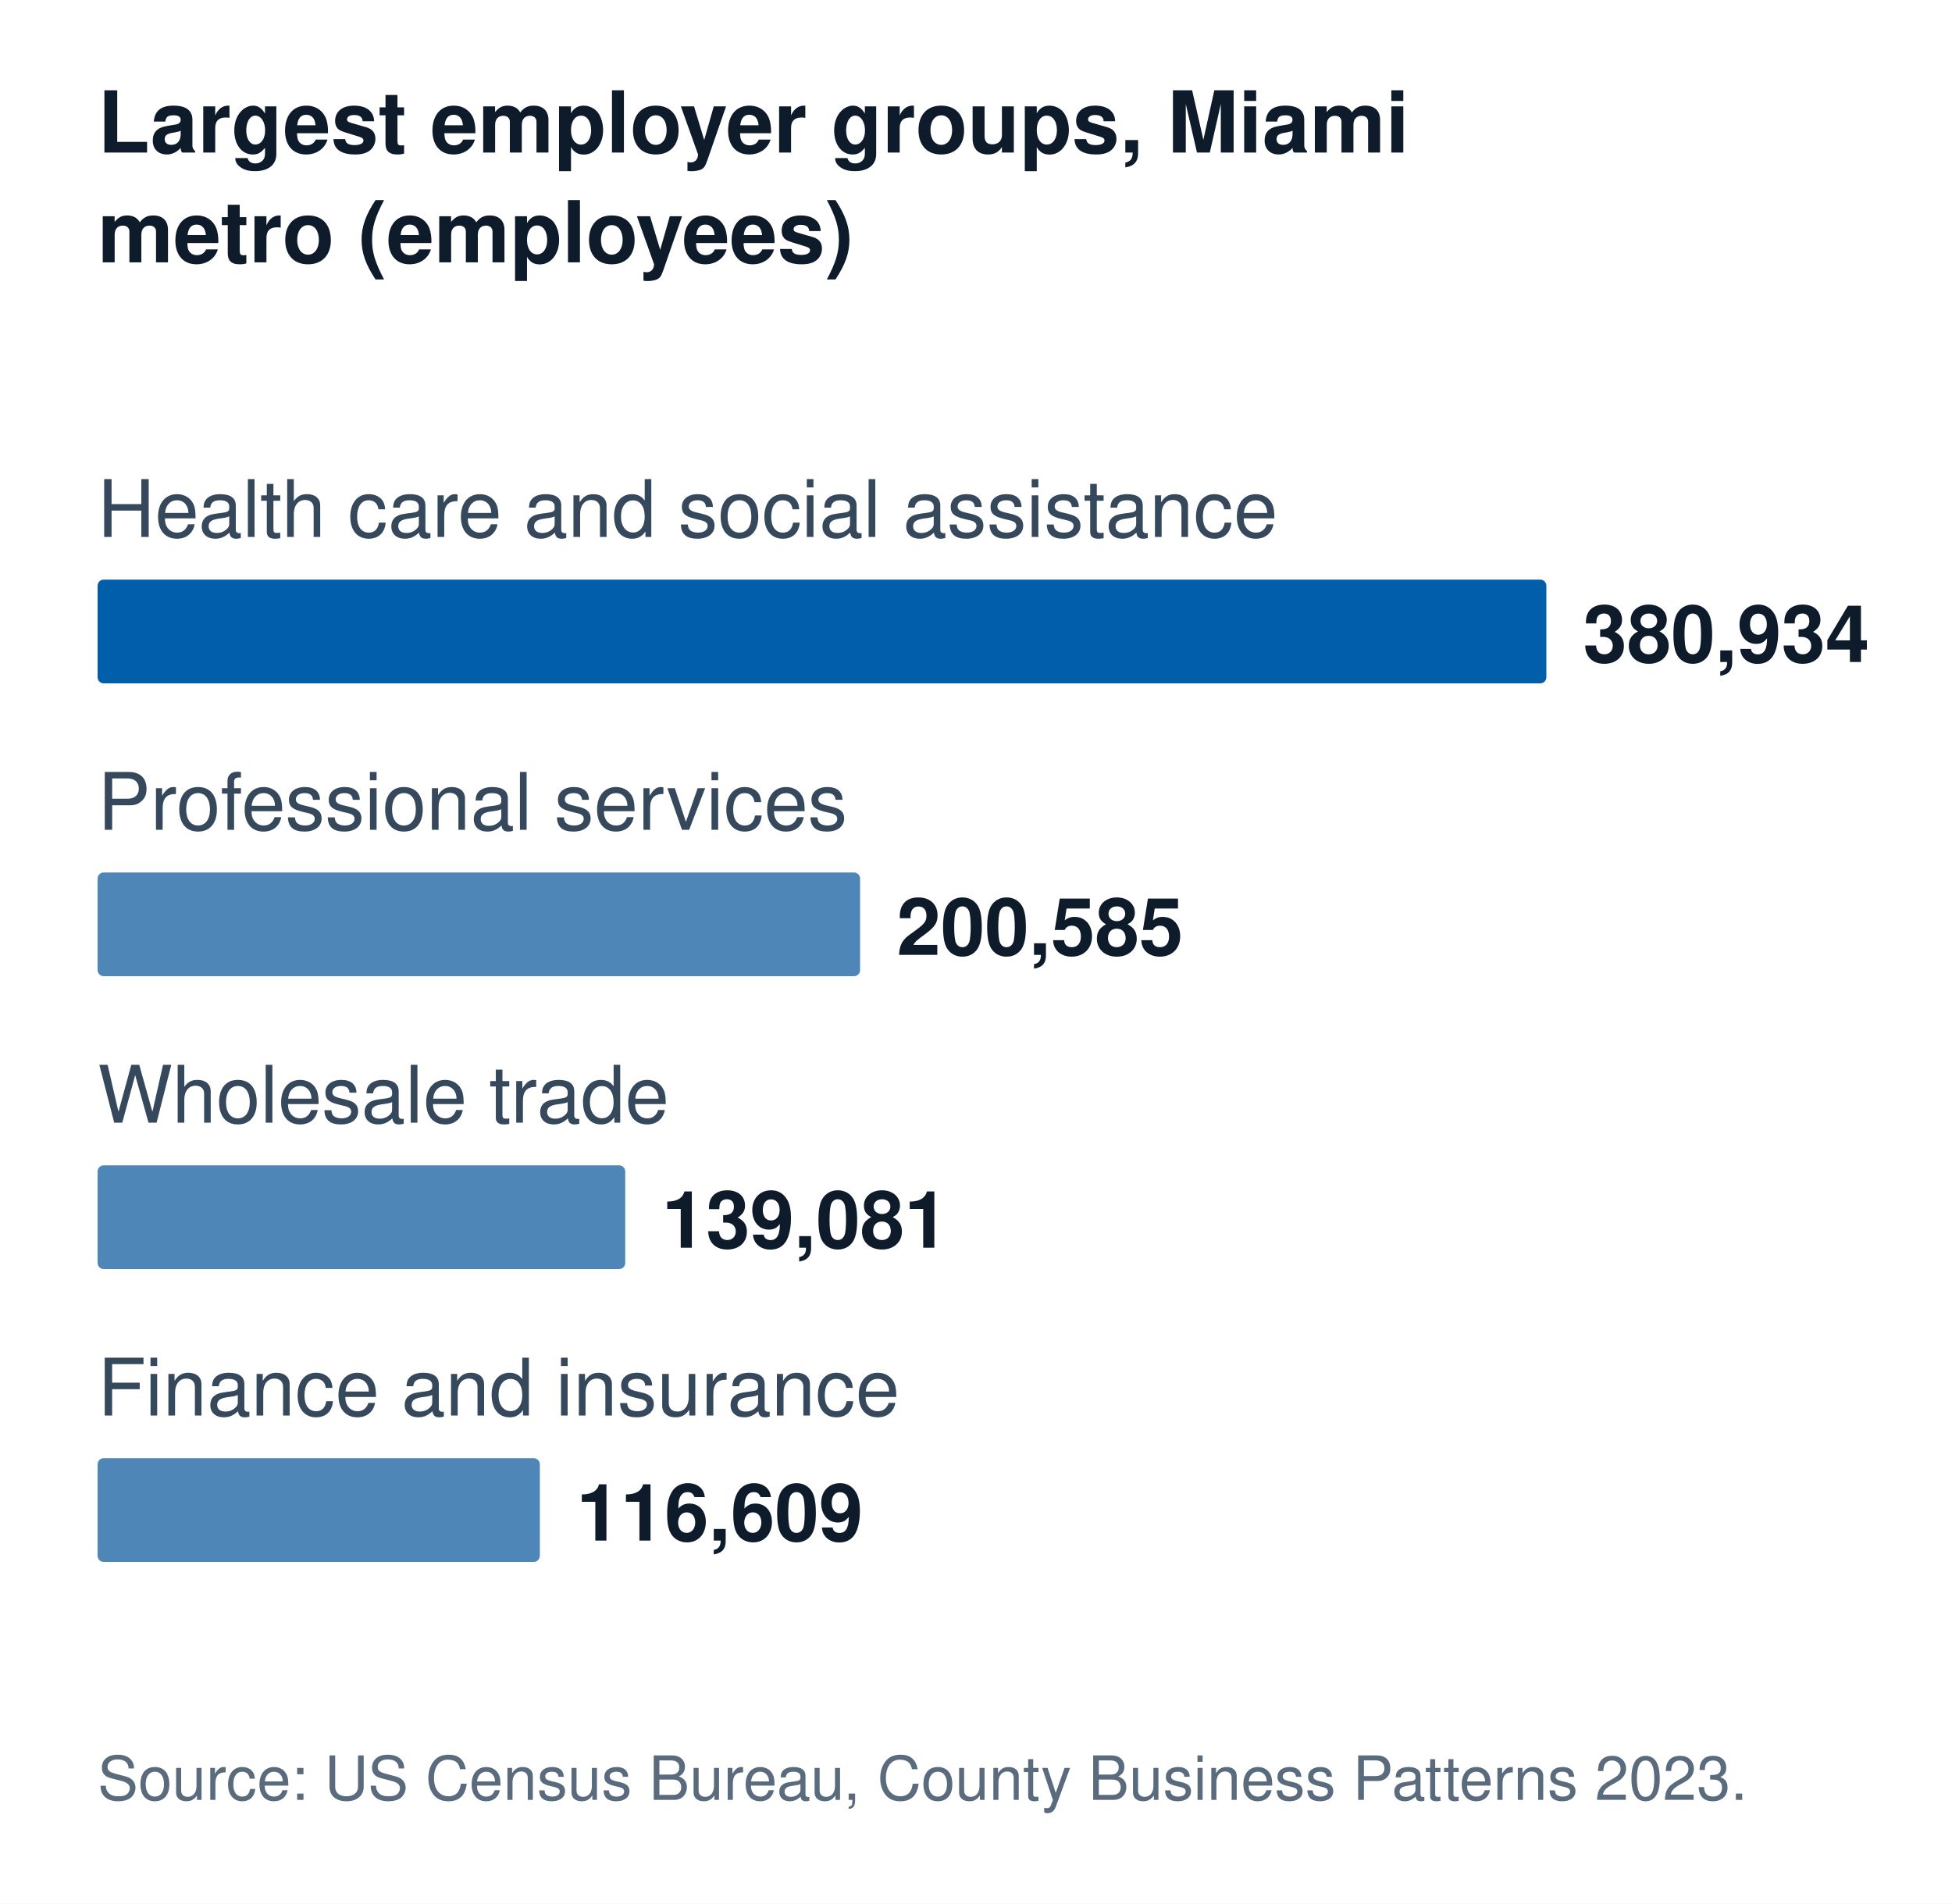
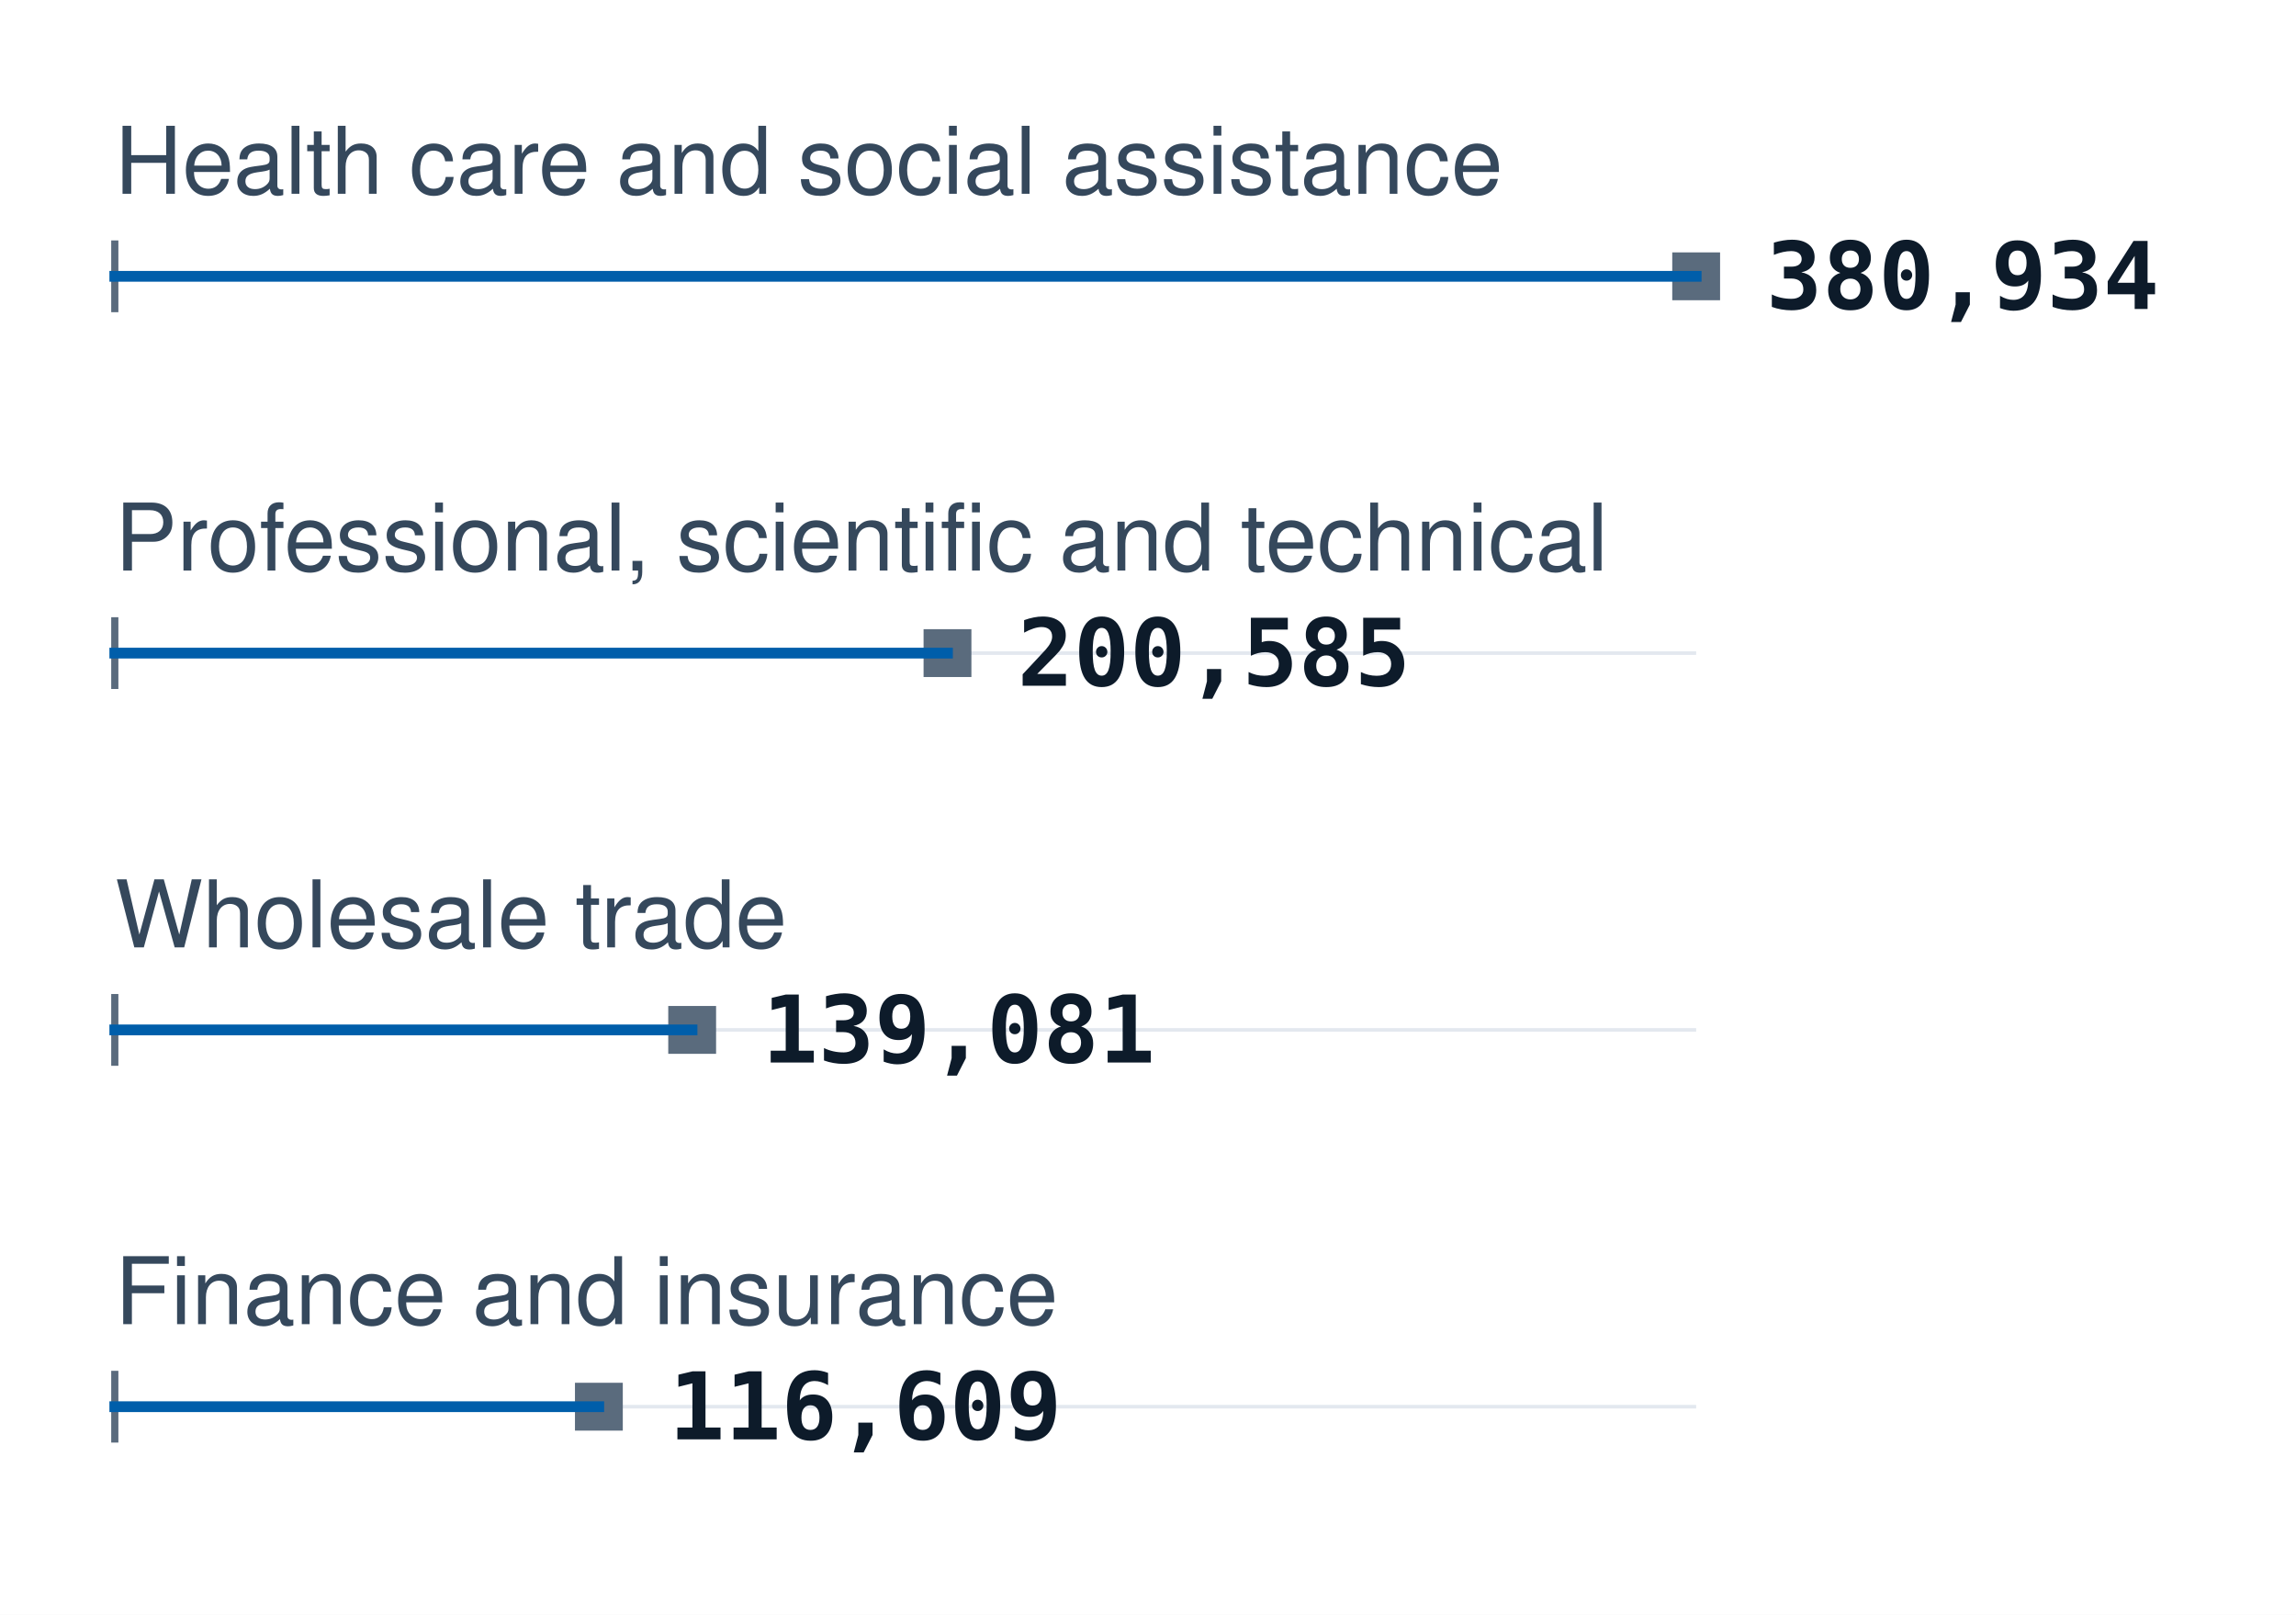
- <svg xmlns="http://www.w3.org/2000/svg" viewBox="0 0 640 624" width="640" height="624" role="img" font-family="IBM Plex Sans, Segoe UI, Helvetica, Arial, sans-serif">
-   <rect width="640" height="624" fill="#ffffff" />
-   <text x="32" y="50" font-size="28" font-weight="600" fill="#0d1b2a">Largest employer groups, Miami</text>
-   <text x="32" y="86" font-size="28" font-weight="600" fill="#0d1b2a">metro (employees)</text>
-   <text x="32" y="176" font-size="26" fill="#35485c">Health care and social assistance</text>
-   <rect x="32" y="190" width="475" height="34" rx="2" fill="#005eaa" />
-   <text x="519" y="217" font-size="26" font-weight="600" fill="#0d1b2a">380,934</text>
-   <text x="32" y="272" font-size="26" fill="#35485c">Professional services</text>
-   <rect x="32" y="286" width="250" height="34" rx="2" fill="#4f86b8" />
-   <text x="294" y="313" font-size="26" font-weight="600" fill="#0d1b2a">200,585</text>
-   <text x="32" y="368" font-size="26" fill="#35485c">Wholesale trade</text>
-   <rect x="32" y="382" width="173" height="34" rx="2" fill="#4f86b8" />
-   <text x="217" y="409" font-size="26" font-weight="600" fill="#0d1b2a">139,081</text>
-   <text x="32" y="464" font-size="26" fill="#35485c">Finance and insurance</text>
-   <rect x="32" y="478" width="145" height="34" rx="2" fill="#4f86b8" />
-   <text x="189" y="505" font-size="26" font-weight="600" fill="#0d1b2a">116,609</text>
-   <text x="32" y="590" font-size="20" fill="#5a6b7d">Source: US Census Bureau, County Business Patterns 2023.</text>
+ <svg xmlns="http://www.w3.org/2000/svg" viewBox="0 0 640 450" width="640" height="450" role="img" font-family="IBM Plex Sans, Segoe UI, Helvetica, Arial, sans-serif">
+   <rect width="640" height="450" fill="#ffffff" />
+   <rect x="32" y="76.5" width="440.8" height="1" fill="#e3e8ef" stroke="none" stroke-width="1" />
+   <rect x="31" y="67" width="2" height="20" fill="#5a6b7d" stroke="none" stroke-width="1" />
+   <rect x="466.133" y="70.333" width="13.333" height="13.333" fill="#5a6b7d" stroke="none" stroke-width="1" />
+   <rect x="32" y="181.5" width="440.8" height="1" fill="#e3e8ef" stroke="none" stroke-width="1" />
+   <rect x="31" y="172" width="2" height="20" fill="#5a6b7d" stroke="none" stroke-width="1" />
+   <rect x="257.441" y="175.333" width="13.333" height="13.333" fill="#5a6b7d" stroke="none" stroke-width="1" />
+   <rect x="32" y="286.5" width="440.8" height="1" fill="#e3e8ef" stroke="none" stroke-width="1" />
+   <rect x="31" y="277" width="2" height="20" fill="#5a6b7d" stroke="none" stroke-width="1" />
+   <rect x="186.272" y="280.333" width="13.333" height="13.333" fill="#5a6b7d" stroke="none" stroke-width="1" />
+   <rect x="32" y="391.5" width="440.8" height="1" fill="#e3e8ef" stroke="none" stroke-width="1" />
+   <rect x="31" y="382" width="2" height="20" fill="#5a6b7d" stroke="none" stroke-width="1" />
+   <rect x="160.268" y="385.333" width="13.333" height="13.333" fill="#5a6b7d" stroke="none" stroke-width="1" />
+   <path d="M32 77 L472.8 77" fill="none" stroke="#005eaa" stroke-width="3" stroke-linecap="square" />
+   <path d="M32 182 L264.1 182" fill="none" stroke="#005eaa" stroke-width="3" stroke-linecap="square" />
+   <path d="M32 287 L192.9 287" fill="none" stroke="#005eaa" stroke-width="3" stroke-linecap="square" />
+   <path d="M32 392 L166.9 392" fill="none" stroke="#005eaa" stroke-width="3" stroke-linecap="square" />
+   <text x="32" y="54" font-size="26" fill="#35485c">Health care and social assistance</text>
+   <text x="492.3" y="86.1" font-size="26" font-weight="600" font-family="JetBrains Mono, Consolas, Menlo, monospace" fill="#0d1b2a">380,934</text>
+   <text x="32" y="159" font-size="26" fill="#35485c">Professional, scientific and technical</text>
+   <text x="283.608" y="191.1" font-size="26" font-weight="600" font-family="JetBrains Mono, Consolas, Menlo, monospace" fill="#0d1b2a">200,585</text>
+   <text x="32" y="264" font-size="26" fill="#35485c">Wholesale trade</text>
+   <text x="212.438" y="296.1" font-size="26" font-weight="600" font-family="JetBrains Mono, Consolas, Menlo, monospace" fill="#0d1b2a">139,081</text>
+   <text x="32" y="369" font-size="26" fill="#35485c">Finance and insurance</text>
+   <text x="186.435" y="401.1" font-size="26" font-weight="600" font-family="JetBrains Mono, Consolas, Menlo, monospace" fill="#0d1b2a">116,609</text>
</svg>
